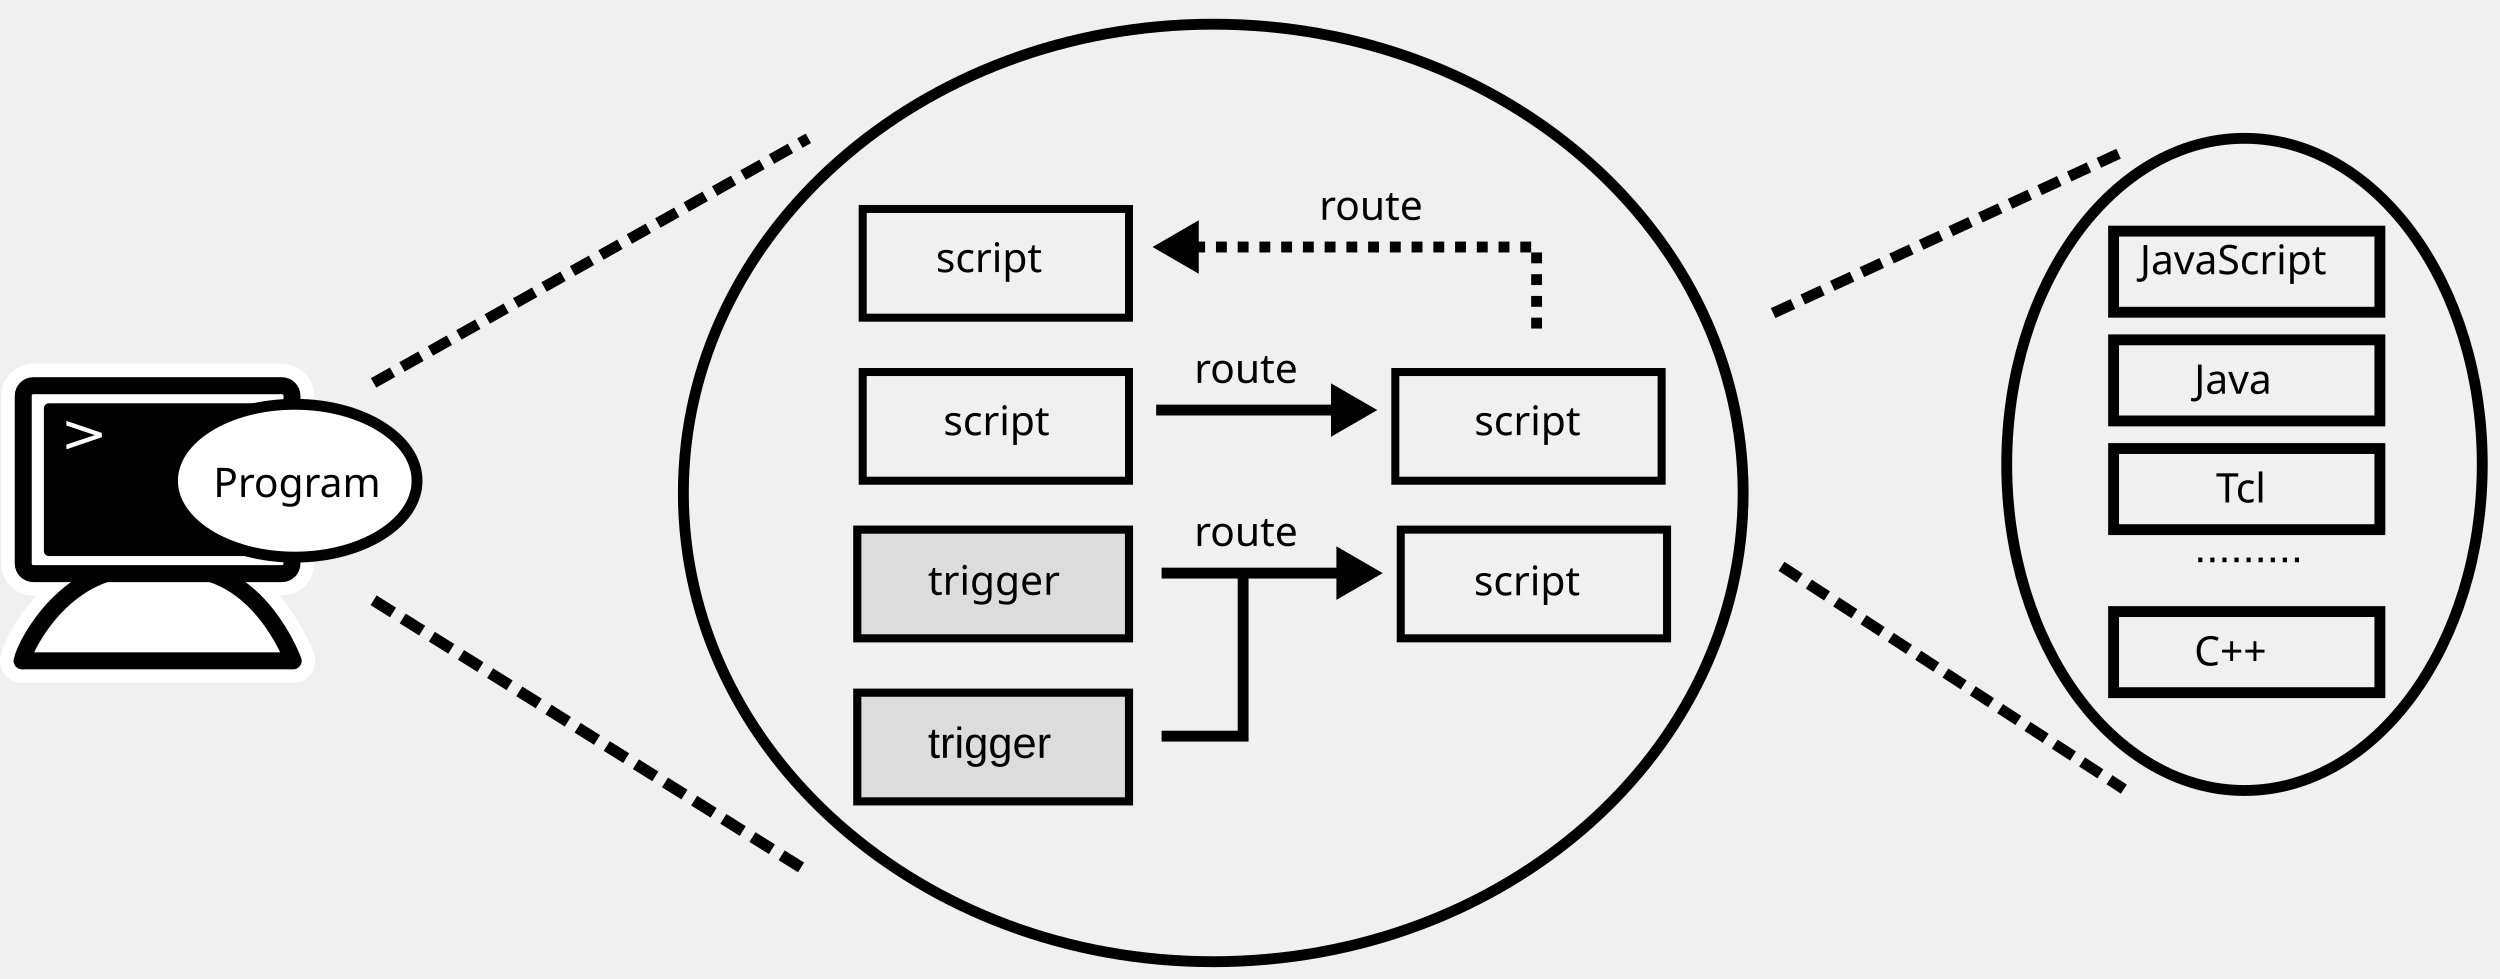
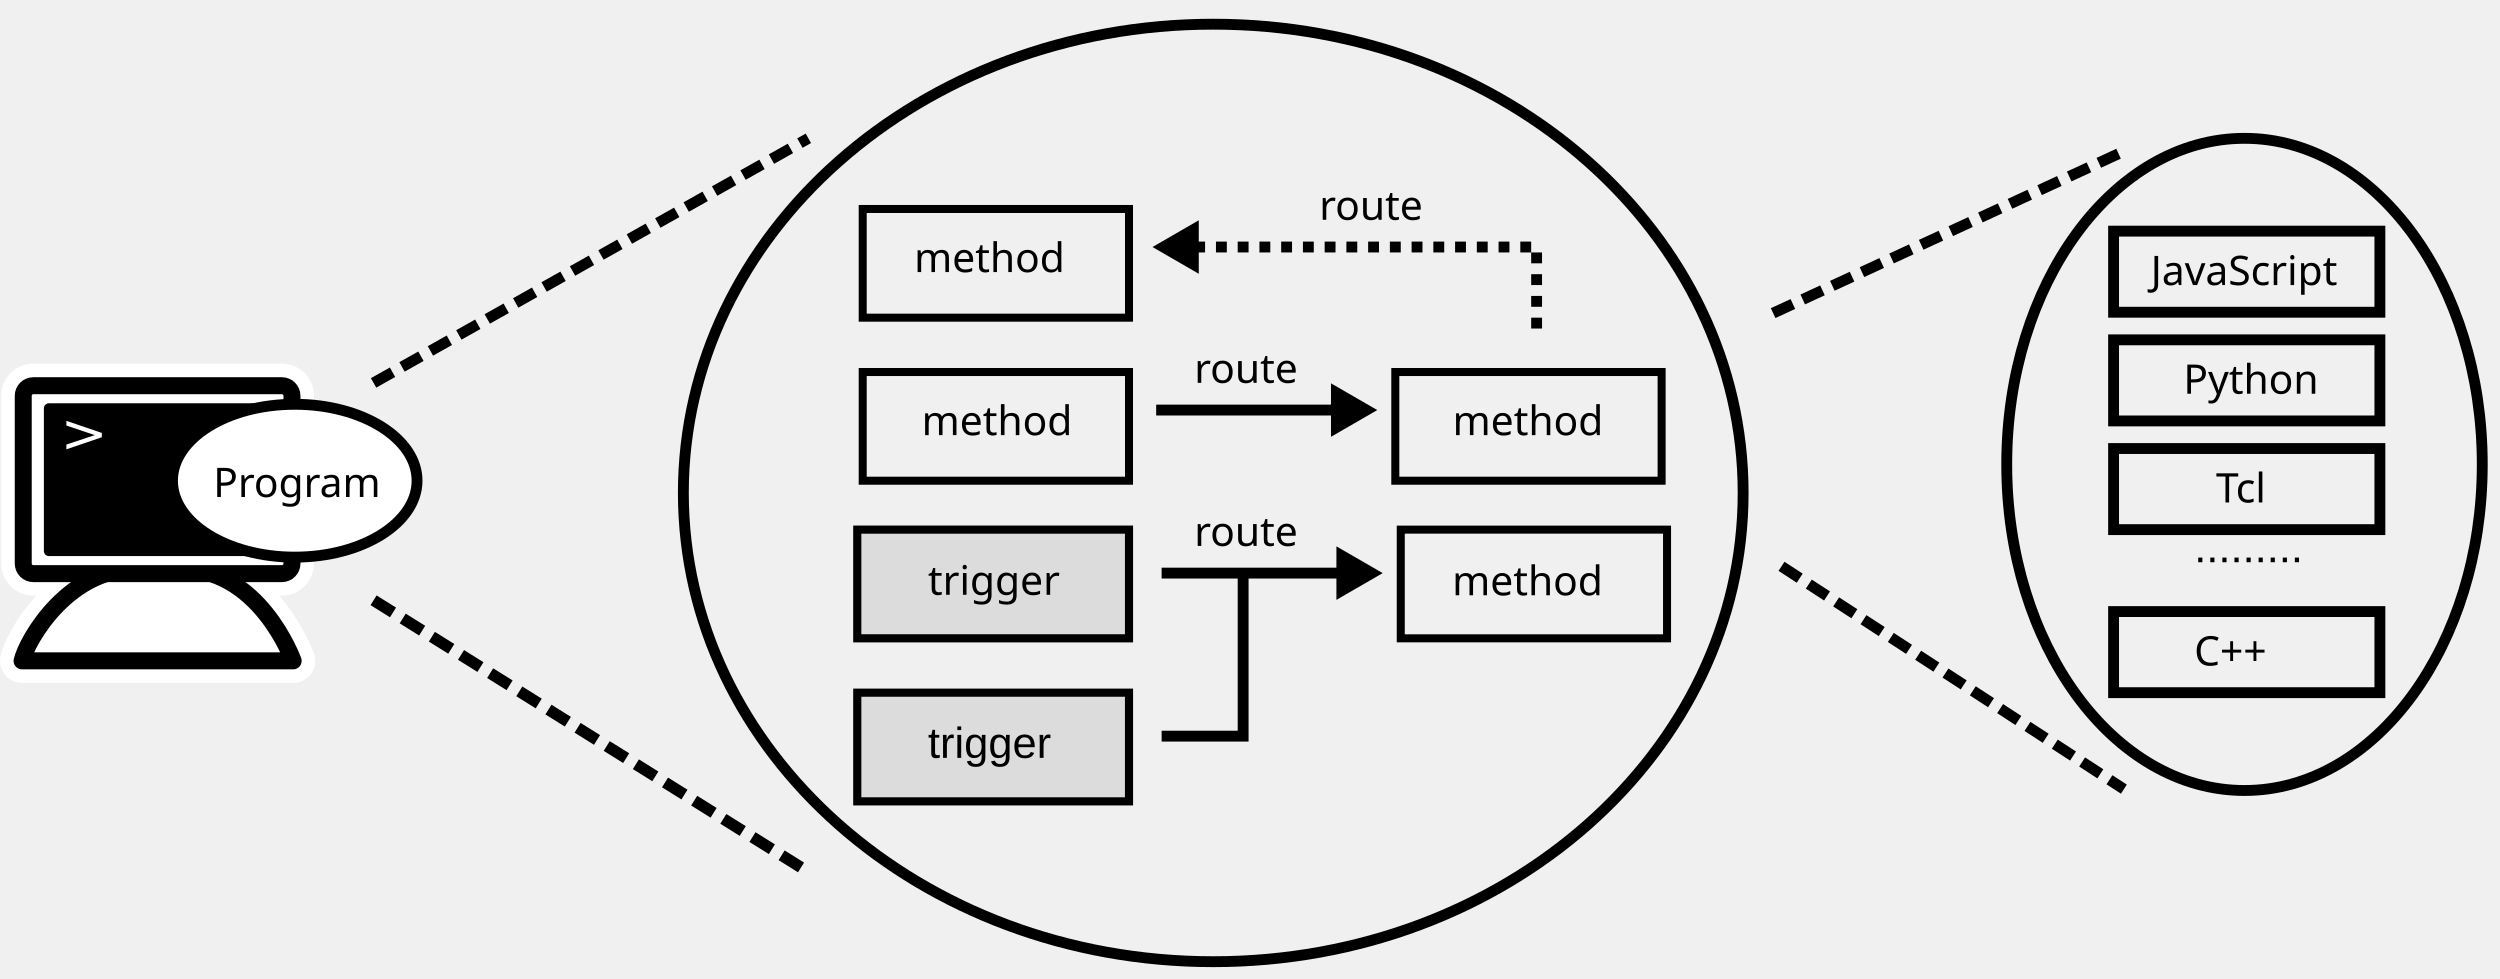
<svg xmlns="http://www.w3.org/2000/svg" xmlns:ns1="http://www.openswatchbook.org/uri/2009/osb" xmlns:xlink="http://www.w3.org/1999/xlink" width="460" height="180" id="svg2" version="1.1">
  <defs id="defs4">
    <marker orient="auto" refY="0" refX="0" id="TriangleOutL" style="overflow:visible">
      <path id="path4823" d="m 5.77,0 -8.65,5 0,-10 8.65,5 z" style="fill-rule:evenodd;stroke:#000000;stroke-width:1pt" transform="scale(0.8,0.8)" />
    </marker>
    <marker orient="auto" refY="0" refX="0" id="TriangleOutM" style="overflow:visible">
      <path id="path4826" d="m 5.77,0 -8.65,5 0,-10 8.65,5 z" style="fill-rule:evenodd;stroke:#000000;stroke-width:1pt" transform="scale(0.4,0.4)" />
    </marker>
    <marker orient="auto" refY="0" refX="0" id="TriangleOutS" style="overflow:visible">
      <path id="path4045" d="m 5.77,0 -8.65,5 0,-10 8.65,5 z" style="fill-rule:evenodd;stroke:#000000;stroke-width:1pt" transform="scale(0.2,0.2)" />
    </marker>
    <marker orient="auto" refY="0" refX="0" id="Arrow1Mend" style="overflow:visible">
      <path id="path3906" d="M 0,0 5,-5 -12.5,0 5,5 0,0 Z" style="fill-rule:evenodd;stroke:#000000;stroke-width:1pt" transform="matrix(-0.4,0,0,-0.4,-4,0)" />
    </marker>
    <marker orient="auto" refY="0" refX="0" id="Arrow1Lend" style="overflow:visible">
      <path id="path3900" d="M 0,0 5,-5 -12.5,0 5,5 0,0 Z" style="fill-rule:evenodd;stroke:#000000;stroke-width:1pt" transform="matrix(-0.8,0,0,-0.8,-10,0)" />
    </marker>
    <marker orient="auto" refY="0" refX="0" id="Arrow2Lend" style="overflow:visible">
      <path id="path3918" style="fill-rule:evenodd;stroke-width:0.625;stroke-linejoin:round" d="M 8.719,4.034 -2.207,0.016 8.719,-4.002 c -1.745,2.372 -1.735,5.617 -6e-7,8.035 z" transform="matrix(-1.1,0,0,-1.1,-1.1,0)" />
    </marker>
    <marker orient="auto" refY="0" refX="0" id="Arrow1Send" style="overflow:visible">
      <path id="path3912" d="M 0,0 5,-5 -12.5,0 5,5 0,0 Z" style="fill-rule:evenodd;stroke:#000000;stroke-width:1pt" transform="matrix(-0.2,0,0,-0.2,-1.2,0)" />
    </marker>
    <linearGradient id="linearGradient5205" ns1:paint="solid">
      <stop style="stop-color:#370000;stop-opacity:1;" offset="0" id="stop5207" />
    </linearGradient>
    <linearGradient id="linearGradient907" xlink:href="#linearGradient900" />
    <linearGradient id="linearGradient906" xlink:href="#linearGradient900" />
    <linearGradient id="linearGradient905" xlink:href="#linearGradient900" />
    <linearGradient id="linearGradient904" xlink:href="#linearGradient900" />
    <linearGradient id="linearGradient903" xlink:href="#linearGradient900" />
    <linearGradient id="linearGradient900">
      <stop offset="0" id="stop901" style="stop-color: #000000;stop-opacity: 1.0;" />
      <stop offset="1" id="stop902" style="stop-color:#ffffff;stop-opacity:1;" />
    </linearGradient>
    <linearGradient id="linearGradient775" xlink:href="#linearGradient772" />
    <linearGradient id="linearGradient772">
      <stop offset="0" id="stop773" style="stop-color: #000000;stop-opacity: 1.0;" />
      <stop offset="1" id="stop774" style="stop-color:#ffffff;stop-opacity:1;" />
    </linearGradient>
    <linearGradient id="linearGradient907-9" xlink:href="#linearGradient900-2" />
    <linearGradient id="linearGradient906-7" xlink:href="#linearGradient900-2" />
    <linearGradient id="linearGradient905-2" xlink:href="#linearGradient900-2" />
    <linearGradient id="linearGradient904-9" xlink:href="#linearGradient900-2" />
    <linearGradient id="linearGradient903-7" xlink:href="#linearGradient900-2" />
    <linearGradient id="linearGradient900-2">
      <stop offset="0" id="stop901-5" style="stop-color: #000000;stop-opacity: 1.0;" />
      <stop offset="1" id="stop902-5" style="stop-color:#ffffff;stop-opacity:1;" />
    </linearGradient>
  </defs>
  <g id="layer2" transform="translate(114.7371,23.45162)">
    <rect style="fill:none;stroke:#000000;stroke-width:1.476;stroke-miterlimit:3.517;stroke-dasharray:none;stroke-opacity:1" id="rect3087" width="49" height="20" x="44" y="45" />
    <rect y="74" x="43" height="20" width="50" id="rect3102" style="fill:#dcdcdc;fill-opacity:1;stroke:#000000;stroke-width:1.499;stroke-miterlimit:3.517;stroke-dasharray:none;stroke-opacity:1" />
    <rect style="fill:#dcdcdc;fill-opacity:1;stroke:#000000;stroke-width:1.499;stroke-miterlimit:3.517;stroke-dasharray:none;stroke-opacity:1" id="rect4105" width="50" height="20" x="43" y="104" />
    <rect y="74" x="143" height="20" width="49" id="rect4169" style="fill:none;stroke:#000000;stroke-width:1.476;stroke-miterlimit:3.517;stroke-dasharray:none;stroke-opacity:1" />
    <rect y="15" x="44" height="20" width="49" id="rect4187" style="fill:none;stroke:#000000;stroke-width:1.476;stroke-miterlimit:3.517;stroke-dasharray:none;stroke-opacity:1" />
    <rect style="fill:none;stroke:#000000;stroke-width:1.476;stroke-miterlimit:3.517;stroke-dasharray:none;stroke-opacity:1" id="rect4193" width="49" height="20" x="142" y="45" />
    <rect y="19.078" x="274.163" height="14.922" width="49" id="rect3059" style="fill:none;stroke:#000000;stroke-width:2;stroke-miterlimit:3.662;stroke-dasharray:none;stroke-dashoffset:0;stroke-opacity:1" />
    <rect style="fill:none;stroke:#000000;stroke-width:2;stroke-miterlimit:3.662;stroke-dasharray:none;stroke-dashoffset:0;stroke-opacity:1" id="rect3086" width="49" height="14.922" x="274.163" y="39.078" />
    <rect y="59.078" x="274.163" height="14.922" width="49" id="rect3094" style="fill:none;stroke:#000000;stroke-width:2;stroke-miterlimit:3.662;stroke-dasharray:none;stroke-dashoffset:0;stroke-opacity:1" />
    <rect style="fill:none;stroke:#000000;stroke-width:2;stroke-miterlimit:3.662;stroke-dasharray:none;stroke-dashoffset:0;stroke-opacity:1" id="rect3103" width="49" height="14.922" x="274.163" y="89.078" />
  </g>
  <g id="layer1" transform="translate(-71.2629,-174.9105)" style="display:inline">
    <ellipse style="fill:none;stroke:#000000;stroke-width:2;stroke-miterlimit:3.565;stroke-dasharray:none;stroke-dashoffset:0;stroke-opacity:1" id="path4269" cx="294.5" cy="265.612" rx="97.5" ry="86.25" />
-     <text id="text5745" y="254.979" x="244.844" style="font-style:normal;font-variant:normal;font-weight:normal;font-stretch:normal;font-size:7.5px;line-height:125%;font-family:'Lucida Sans Unicode';-inkscape-font-specification:'Lucida Sans Unicode, Normal';text-align:start;letter-spacing:0px;word-spacing:0px;writing-mode:lr-tb;text-anchor:start;fill:#000000;fill-opacity:1;stroke:none" xml:space="preserve">
-       <tspan id="tspan6343" x="244.844" y="254.979">script</tspan>
+     <text id="text5745" y="254.979" x="240.844" style="font-style:normal;font-variant:normal;font-weight:normal;font-stretch:normal;font-size:7.5px;line-height:125%;font-family:'Lucida Sans Unicode';-inkscape-font-specification:'Lucida Sans Unicode, Normal';text-align:start;letter-spacing:0px;word-spacing:0px;writing-mode:lr-tb;text-anchor:start;fill:#000000;fill-opacity:1;stroke:none" xml:space="preserve">
+       <tspan id="tspan6343" x="240.844" y="254.979">method</tspan>
    </text>
    <path style="fill:none;stroke:#000000;stroke-width:2;stroke-linecap:butt;stroke-linejoin:miter;stroke-miterlimit:3.565;stroke-dasharray:none;stroke-dashoffset:0;stroke-opacity:1;marker-end:url(#TriangleOutM)" d="m 284,250.362 35,0" id="path3154" />
    <path style="fill:none;stroke:#000000;stroke-width:2;stroke-linecap:butt;stroke-linejoin:miter;stroke-miterlimit:3.565;stroke-dasharray:2, 2;stroke-dashoffset:0;stroke-opacity:1;marker-start:none;marker-end:url(#TriangleOutM)" d="m 354,235.362 0,-15 -65,0" id="path3158" />
    <text id="text3104" y="284.362" x="242" style="font-style:normal;font-variant:normal;font-weight:normal;font-stretch:normal;font-size:7.5px;line-height:125%;font-family:'Lucida Sans Unicode';-inkscape-font-specification:'Lucida Sans Unicode, Normal';text-align:start;letter-spacing:0px;word-spacing:0px;writing-mode:lr-tb;text-anchor:start;fill:#000000;fill-opacity:1;stroke:none" xml:space="preserve">
      <tspan id="tspan4080" x="242" y="284.362">trigger</tspan>
    </text>
    <path style="fill:none;stroke:#000000;stroke-width:2;stroke-linecap:butt;stroke-linejoin:miter;stroke-miterlimit:3.565;stroke-dasharray:none;stroke-dashoffset:0;stroke-opacity:1;marker-end:url(#TriangleOutM)" d="m 285,280.362 35,0" id="path3967" />
    <path style="fill:none;stroke:#000000;stroke-width:2;stroke-linecap:butt;stroke-linejoin:miter;stroke-miterlimit:3.565;stroke-dasharray:none;stroke-dashoffset:0;stroke-opacity:1" d="m 285,310.362 15,0 0,-30" id="path4004" />
    <text xml:space="preserve" style="font-style:normal;font-variant:normal;font-weight:normal;font-stretch:normal;font-size:8px;line-height:125%;font-family:Arial;-inkscape-font-specification:Arial;text-align:start;letter-spacing:0px;word-spacing:0px;writing-mode:lr-tb;text-anchor:start;fill:#000000;fill-opacity:1;stroke:none" x="242" y="314.362" id="text4107">
      <tspan y="314.362" x="242" id="tspan4109">trigger</tspan>
    </text>
-     <text xml:space="preserve" style="font-style:normal;font-variant:normal;font-weight:normal;font-stretch:normal;font-size:7.5px;line-height:125%;font-family:'Lucida Sans Unicode';-inkscape-font-specification:'Lucida Sans Unicode, Normal';text-align:start;letter-spacing:0px;word-spacing:0px;writing-mode:lr-tb;text-anchor:start;fill:#000000;fill-opacity:1;stroke:none" x="342.461" y="284.44" id="text4171">
-       <tspan id="tspan6347" x="342.461" y="284.44">script</tspan>
+     <text xml:space="preserve" style="font-style:normal;font-variant:normal;font-weight:normal;font-stretch:normal;font-size:7.5px;line-height:125%;font-family:'Lucida Sans Unicode';-inkscape-font-specification:'Lucida Sans Unicode, Normal';text-align:start;letter-spacing:0px;word-spacing:0px;writing-mode:lr-tb;text-anchor:start;fill:#000000;fill-opacity:1;stroke:none" x="338.461" y="284.44" id="text4171">
+       <tspan id="tspan6347" x="338.461" y="284.44">method</tspan>
    </text>
-     <text xml:space="preserve" style="font-style:normal;font-variant:normal;font-weight:normal;font-stretch:normal;font-size:7.5px;line-height:125%;font-family:'Lucida Sans Unicode';-inkscape-font-specification:'Lucida Sans Unicode, Normal';text-align:start;letter-spacing:0px;word-spacing:0px;writing-mode:lr-tb;text-anchor:start;fill:#000000;fill-opacity:1;stroke:none" x="243.461" y="224.979" id="text4189">
-       <tspan id="tspan6341" x="243.461" y="224.979">script</tspan>
+     <text xml:space="preserve" style="font-style:normal;font-variant:normal;font-weight:normal;font-stretch:normal;font-size:7.5px;line-height:125%;font-family:'Lucida Sans Unicode';-inkscape-font-specification:'Lucida Sans Unicode, Normal';text-align:start;letter-spacing:0px;word-spacing:0px;writing-mode:lr-tb;text-anchor:start;fill:#000000;fill-opacity:1;stroke:none" x="239.461" y="224.979" id="text4189">
+       <tspan id="tspan6341" x="239.461" y="224.979">method</tspan>
    </text>
-     <text id="text4195" y="254.979" x="342.539" style="font-style:normal;font-variant:normal;font-weight:normal;font-stretch:normal;font-size:7.5px;line-height:125%;font-family:'Lucida Sans Unicode';-inkscape-font-specification:'Lucida Sans Unicode, Normal';text-align:start;letter-spacing:0px;word-spacing:0px;writing-mode:lr-tb;text-anchor:start;fill:#000000;fill-opacity:1;stroke:none" xml:space="preserve">
-       <tspan id="tspan6345" x="342.539" y="254.979">script</tspan>
+     <text id="text4195" y="254.979" x="338.539" style="font-style:normal;font-variant:normal;font-weight:normal;font-stretch:normal;font-size:7.5px;line-height:125%;font-family:'Lucida Sans Unicode';-inkscape-font-specification:'Lucida Sans Unicode, Normal';text-align:start;letter-spacing:0px;word-spacing:0px;writing-mode:lr-tb;text-anchor:start;fill:#000000;fill-opacity:1;stroke:none" xml:space="preserve">
+       <tspan id="tspan6345" x="338.539" y="254.979">method</tspan>
    </text>
    <text xml:space="preserve" style="font-style:normal;font-variant:normal;font-weight:normal;font-stretch:normal;font-size:7.5px;line-height:125%;font-family:'Lucida Sans Unicode';-inkscape-font-specification:'Lucida Sans Unicode, Normal';text-align:start;letter-spacing:0px;word-spacing:0px;writing-mode:lr-tb;text-anchor:start;fill:#000000;fill-opacity:1;stroke:none" x="291" y="245.362" id="text4257">
      <tspan id="tspan4259" x="291" y="245.362" style="font-style:normal;font-variant:normal;font-weight:normal;font-stretch:normal;font-size:7.5px;line-height:125%;font-family:'Lucida Sans Unicode';-inkscape-font-specification:'Lucida Sans Unicode, Normal';text-align:start;writing-mode:lr-tb;text-anchor:start">route</tspan>
    </text>
    <text id="text4261" y="215.362" x="314" style="font-style:normal;font-variant:normal;font-weight:normal;font-stretch:normal;font-size:7.5px;line-height:125%;font-family:'Lucida Sans Unicode';-inkscape-font-specification:'Lucida Sans Unicode, Normal';text-align:start;letter-spacing:0px;word-spacing:0px;writing-mode:lr-tb;text-anchor:start;fill:#000000;fill-opacity:1;stroke:none" xml:space="preserve">
      <tspan style="font-style:normal;font-variant:normal;font-weight:normal;font-stretch:normal;font-size:7.5px;line-height:125%;font-family:'Lucida Sans Unicode';-inkscape-font-specification:'Lucida Sans Unicode, Normal';text-align:start;writing-mode:lr-tb;text-anchor:start" y="215.362" x="314" id="tspan4263">route</tspan>
    </text>
    <text id="text4265" y="275.362" x="291" style="font-style:normal;font-variant:normal;font-weight:normal;font-stretch:normal;font-size:7.5px;line-height:125%;font-family:'Lucida Sans Unicode';-inkscape-font-specification:'Lucida Sans Unicode, Normal';text-align:start;letter-spacing:0px;word-spacing:0px;writing-mode:lr-tb;text-anchor:start;fill:#000000;fill-opacity:1;stroke:none" xml:space="preserve">
      <tspan style="font-style:normal;font-variant:normal;font-weight:normal;font-stretch:normal;font-size:7.5px;line-height:125%;font-family:'Lucida Sans Unicode';-inkscape-font-specification:'Lucida Sans Unicode, Normal';text-align:start;writing-mode:lr-tb;text-anchor:start" y="275.362" x="291" id="tspan4267">route</tspan>
    </text>
    <g id="g6333" transform="translate(70.2628,241.1936)">
      <path id="path1075" d="m 7.125,4.688 c -1.028,2e-7 -1.844,0.816 -1.844,1.844 l 0,30.875 C 5.281,38.434 6.097,39.25 7.125,39.25 L 21,39.25 C 11.451,42.078 5.756,52.182 5.062,55.312 l 49.875,0 c 10e-7,0 -4.66,-12.813 -15.469,-16.062 l 13.406,0 c 1.028,-2e-6 1.844,-0.816 1.844,-1.844 l 0,-30.875 C 54.719,5.504 53.903,4.688 52.875,4.688 l -45.75,0 z" style="font-size:12px;fill:none;stroke:#ffffff;stroke-width:8.125;stroke-linecap:round;stroke-linejoin:round;stroke-miterlimit:4;stroke-opacity:1" />
      <path transform="matrix(0.927434,0,0,0.927443,2.075059,2.026465)" id="path640" d="m 3.216,57.455 53.788,0 c 0,0 -6.804,-18.991 -23.107,-18.18 -2.054,0 -3.98,-0.162 -6.804,0 C 12.715,38.301 4.117,53.397 3.218,57.455" style="font-size:12px;fill:#ffffff;fill-opacity:1;fill-rule:evenodd;stroke:#000000;stroke-width:3.369;stroke-linecap:round;stroke-linejoin:round;stroke-opacity:1" />
      <path id="rect627" transform="matrix(0.927434,0,0,0.927443,2.209217,2.026465)" d="m 5.308,2.869 c -1.108,0 -2,0.892 -2,2 l 0,33.282 c 0,1.108 0.892,2 2,2 l 49.314,0 c 1.108,0 2,-0.892 2,-2 l 0,-33.282 c 0,-1.108 -0.892,-2 -2,-2 l -49.314,0 z" style="font-size:12px;fill:#ffffff;fill-opacity:1;fill-rule:evenodd;stroke:#000000;stroke-width:3.369;stroke-linecap:round;stroke-linejoin:round;stroke-opacity:1" />
      <g transform="translate(3.249028e-6,-0.911361)" id="g1080">
        <path d="m 10.01,9.762 0,26.25 39.981,0 0,-26.25 -39.981,0 z" style="font-size:12px;fill-rule:evenodd;stroke:#000000;stroke-width:1.875;stroke-linecap:round;stroke-linejoin:round;stroke-opacity:1" id="rect628" />
        <path d="m 13.213,12.935 0,-0.87 6.524,2.222 0,0.793 -6.524,2.222 0,-0.87 5.241,-1.744 -5.241,-1.754 z" style="font-size:12px;font-family:helvetica;fill:#ffffff;fill-opacity:1;stroke-width:1" id="path831" />
      </g>
    </g>
    <path style="fill:none;stroke:#000000;stroke-width:2;stroke-linecap:butt;stroke-linejoin:miter;stroke-miterlimit:4;stroke-dasharray:4, 2;stroke-dashoffset:0;stroke-opacity:1" d="m 140,245.362 80,-45" id="path6349" />
    <path id="path6353" d="m 140,285.362 80,50" style="fill:none;stroke:#000000;stroke-width:2.108;stroke-linecap:butt;stroke-linejoin:miter;stroke-miterlimit:4;stroke-dasharray:4.216, 2.108;stroke-dashoffset:0;stroke-opacity:1" />
-     <text xml:space="preserve" style="font-style:normal;font-variant:normal;font-weight:normal;font-stretch:normal;font-size:7.5px;line-height:125%;font-family:'Lucida Sans Unicode';-inkscape-font-specification:'Lucida Sans Unicode, Normal';text-align:start;letter-spacing:0px;word-spacing:0px;writing-mode:lr-tb;text-anchor:start;fill:#000000;fill-opacity:1;stroke:none" x="465" y="225.362" id="text3061">
-       <tspan id="tspan3065" x="465" y="225.362">JavaScript</tspan>
+     <text xml:space="preserve" style="font-style:normal;font-variant:normal;font-weight:normal;font-stretch:normal;font-size:7.5px;line-height:125%;font-family:'Lucida Sans Unicode';-inkscape-font-specification:'Lucida Sans Unicode, Normal';text-align:start;letter-spacing:0px;word-spacing:0px;writing-mode:lr-tb;text-anchor:start;fill:#000000;fill-opacity:1;stroke:none" x="467" y="227.362" id="text3061">
+       <tspan id="tspan3065" x="467" y="227.362">JavaScript</tspan>
    </text>
-     <text id="text3088" y="247.362" x="475" style="font-style:normal;font-variant:normal;font-weight:normal;font-stretch:normal;font-size:7.5px;line-height:125%;font-family:'Lucida Sans Unicode';-inkscape-font-specification:'Lucida Sans Unicode, Normal';text-align:start;letter-spacing:0px;word-spacing:0px;writing-mode:lr-tb;text-anchor:start;fill:#000000;fill-opacity:1;stroke:none" xml:space="preserve">
-       <tspan id="tspan3092" x="475" y="247.362">Java</tspan>
+     <text id="text3088" y="247.362" x="473" style="font-style:normal;font-variant:normal;font-weight:normal;font-stretch:normal;font-size:7.5px;line-height:125%;font-family:'Lucida Sans Unicode';-inkscape-font-specification:'Lucida Sans Unicode, Normal';text-align:start;letter-spacing:0px;word-spacing:0px;writing-mode:lr-tb;text-anchor:start;fill:#000000;fill-opacity:1;stroke:none" xml:space="preserve">
+       <tspan id="tspan3092" x="473" y="247.362">Python</tspan>
    </text>
    <text xml:space="preserve" style="font-style:normal;font-variant:normal;font-weight:normal;font-stretch:normal;font-size:7.5px;line-height:125%;font-family:'Lucida Sans Unicode';-inkscape-font-specification:'Lucida Sans Unicode, Normal';text-align:start;letter-spacing:0px;word-spacing:0px;writing-mode:lr-tb;text-anchor:start;fill:#000000;fill-opacity:1;stroke:none" x="479" y="267.362" id="text3096">
      <tspan id="tspan3100" x="479" y="267.362">Tcl</tspan>
    </text>
    <text id="text3105" y="278.362" x="475" style="font-style:normal;font-variant:normal;font-weight:normal;font-stretch:normal;font-size:8px;line-height:125%;font-family:Arial;-inkscape-font-specification:Arial;text-align:start;letter-spacing:0px;word-spacing:0px;writing-mode:lr-tb;text-anchor:start;fill:#000000;fill-opacity:1;stroke:none" xml:space="preserve">
      <tspan id="tspan3109" x="475" y="278.362">.........</tspan>
    </text>
    <text xml:space="preserve" style="font-style:normal;font-variant:normal;font-weight:normal;font-stretch:normal;font-size:7.5px;line-height:125%;font-family:'Lucida Sans Unicode';-inkscape-font-specification:'Lucida Sans Unicode, Normal';text-align:start;letter-spacing:0px;word-spacing:0px;writing-mode:lr-tb;text-anchor:start;fill:#000000;fill-opacity:1;stroke:none" x="475" y="297.362" id="text3111">
      <tspan id="tspan3115" x="475" y="297.362">C++</tspan>
    </text>
    <ellipse id="path3117" style="fill:none;stroke:#000000;stroke-width:2;stroke-miterlimit:3.662;stroke-dasharray:none;stroke-dashoffset:0;stroke-opacity:1" cx="484.25" cy="260.362" rx="43.75" ry="60" />
    <path id="path3119" d="m 397.518,232.525 65,-30" style="fill:none;stroke:#000000;stroke-width:2;stroke-linecap:butt;stroke-linejoin:miter;stroke-miterlimit:3.662;stroke-dasharray:4, 2;stroke-dashoffset:0;stroke-opacity:1" />
    <path style="fill:none;stroke:#000000;stroke-width:2;stroke-linecap:butt;stroke-linejoin:miter;stroke-miterlimit:3.662;stroke-dasharray:4, 2;stroke-dashoffset:0;stroke-opacity:1" d="m 399.057,279.114 63,41" id="path3121" />
    <ellipse id="path3939" style="fill:#ffffff;fill-opacity:1;stroke:#000000;stroke-width:2;stroke-miterlimit:3.565;stroke-dasharray:none;stroke-dashoffset:0;stroke-opacity:1" cx="125.5" cy="263.362" rx="22.5" ry="14.062" />
    <text id="text3933" y="266.362" x="110.5" style="font-style:normal;font-variant:normal;font-weight:normal;font-stretch:normal;font-size:7.5px;line-height:125%;font-family:'Lucida Sans Unicode';-inkscape-font-specification:'Lucida Sans Unicode, Normal';text-align:start;letter-spacing:0px;word-spacing:0px;writing-mode:lr-tb;text-anchor:start;fill:#000000;fill-opacity:1;stroke:none" xml:space="preserve">
      <tspan id="tspan3937" x="110.5" y="266.362">Program</tspan>
    </text>
  </g>
</svg>
